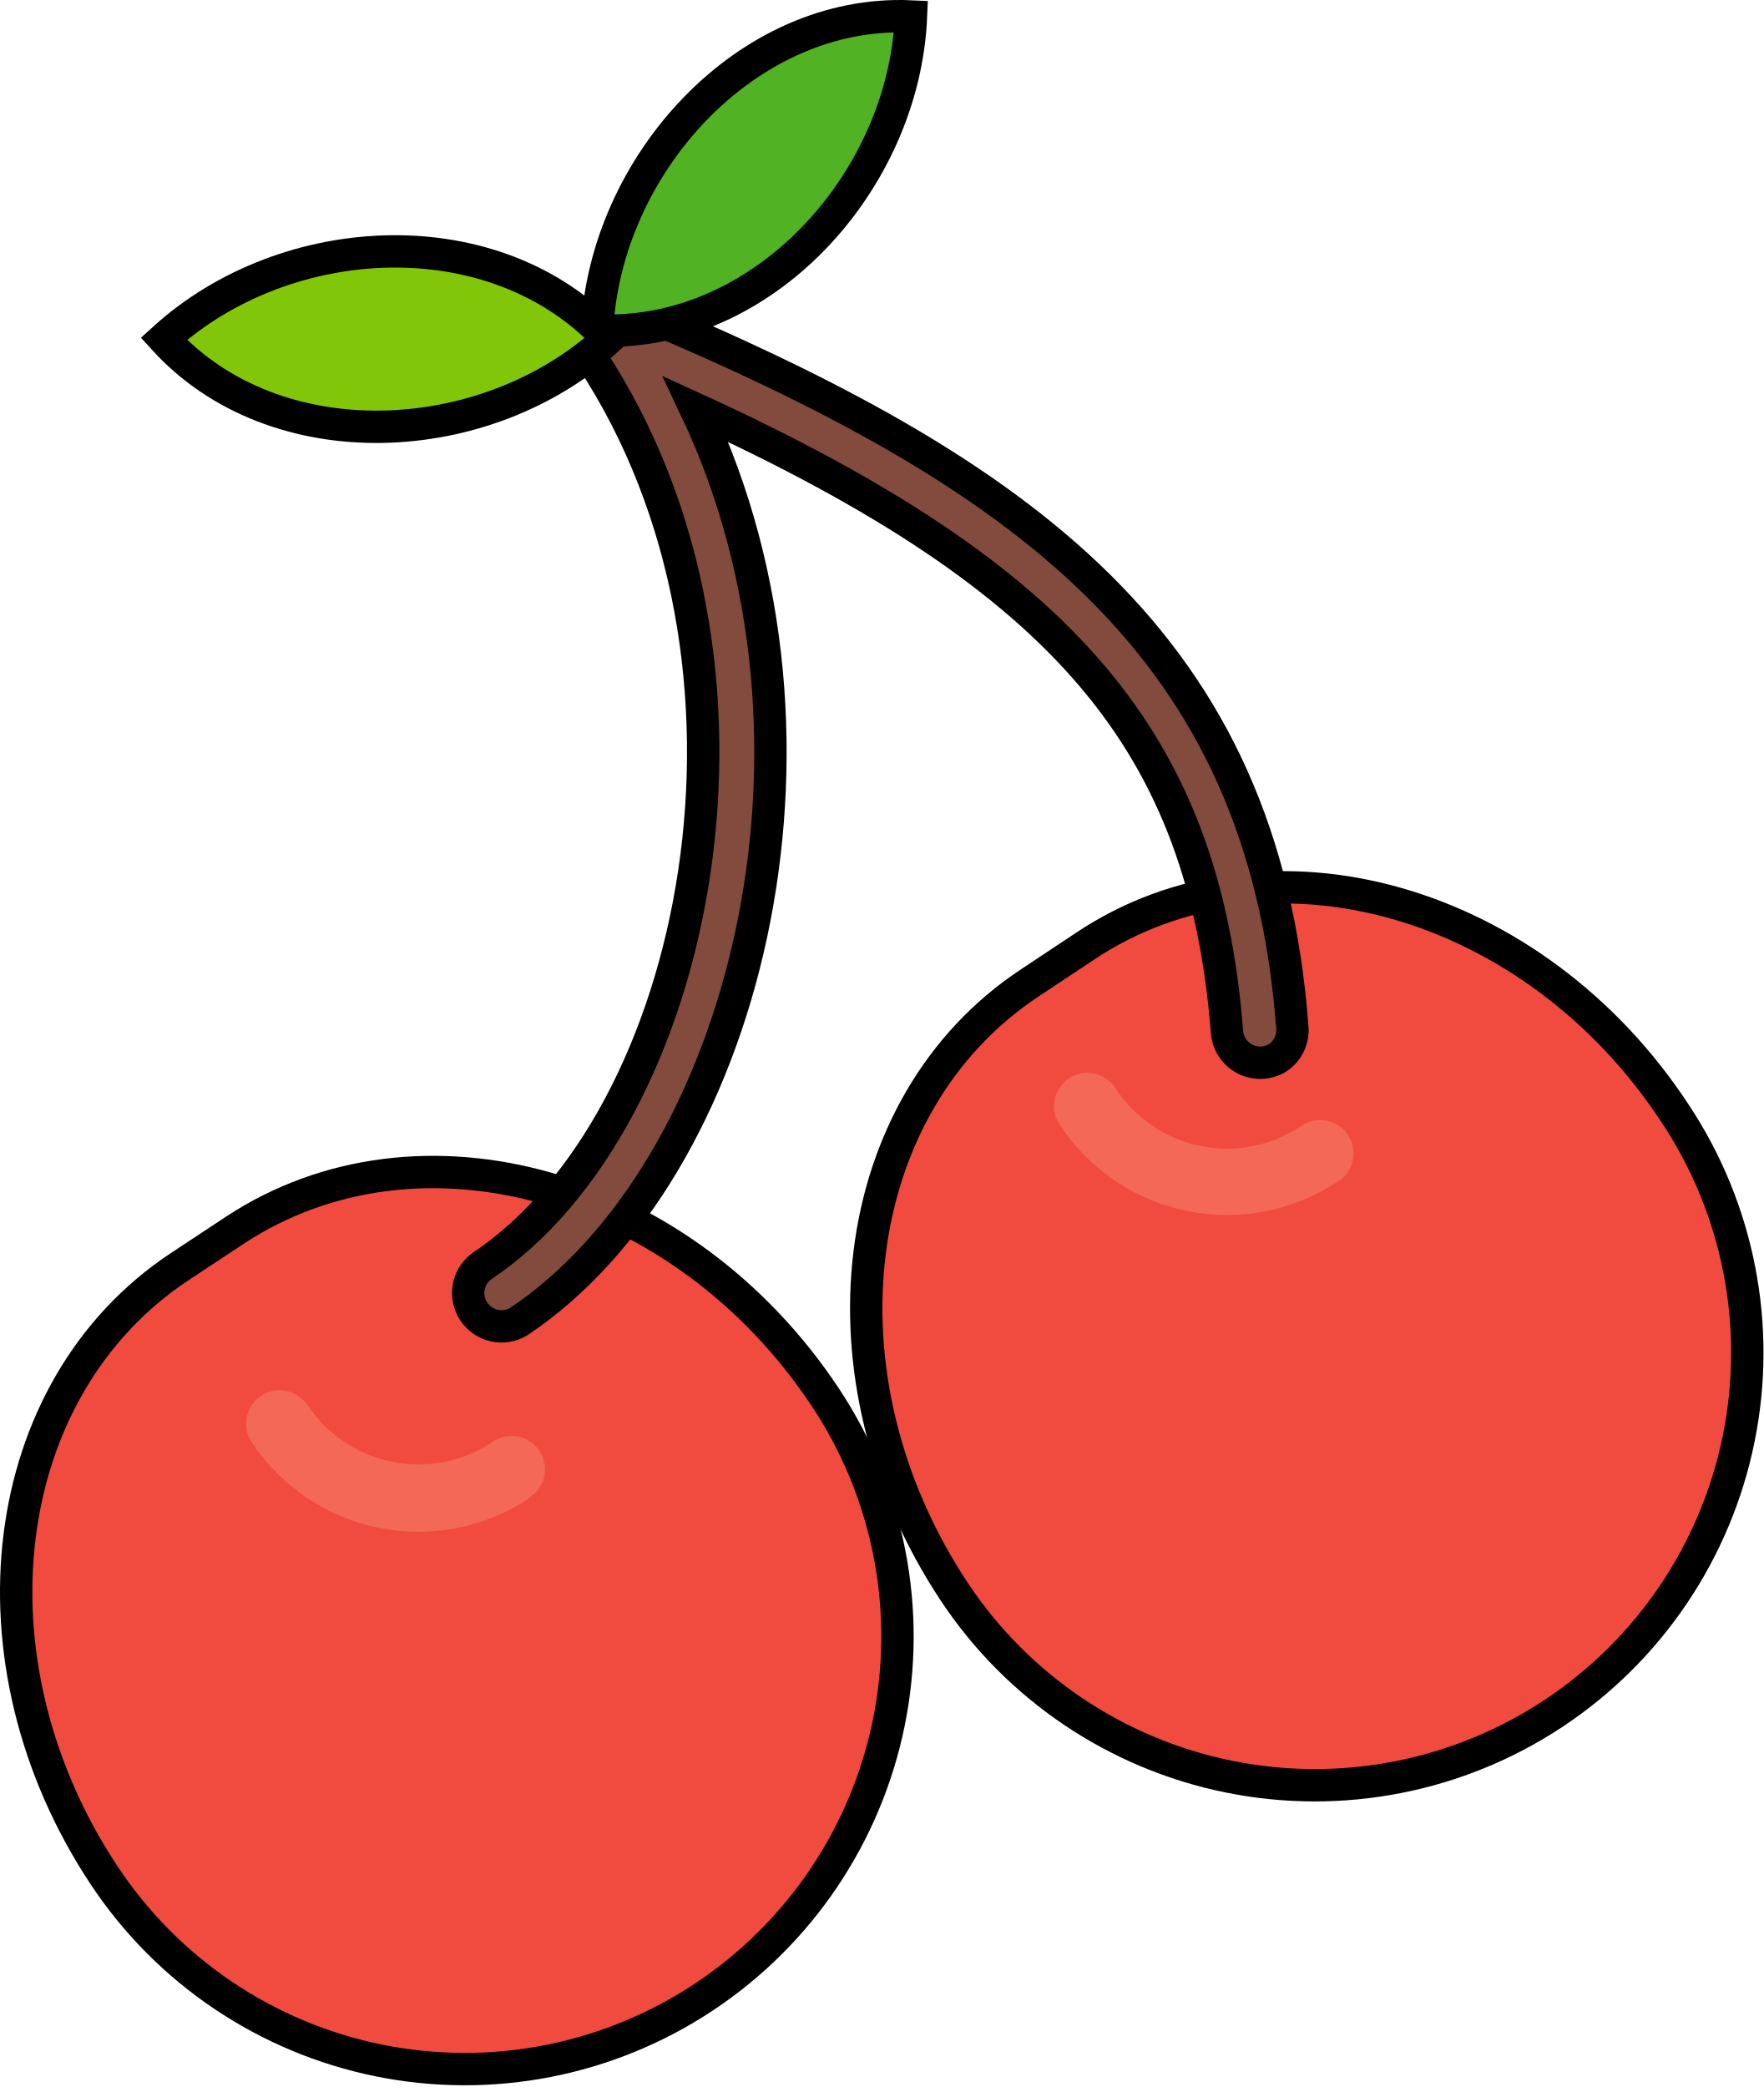
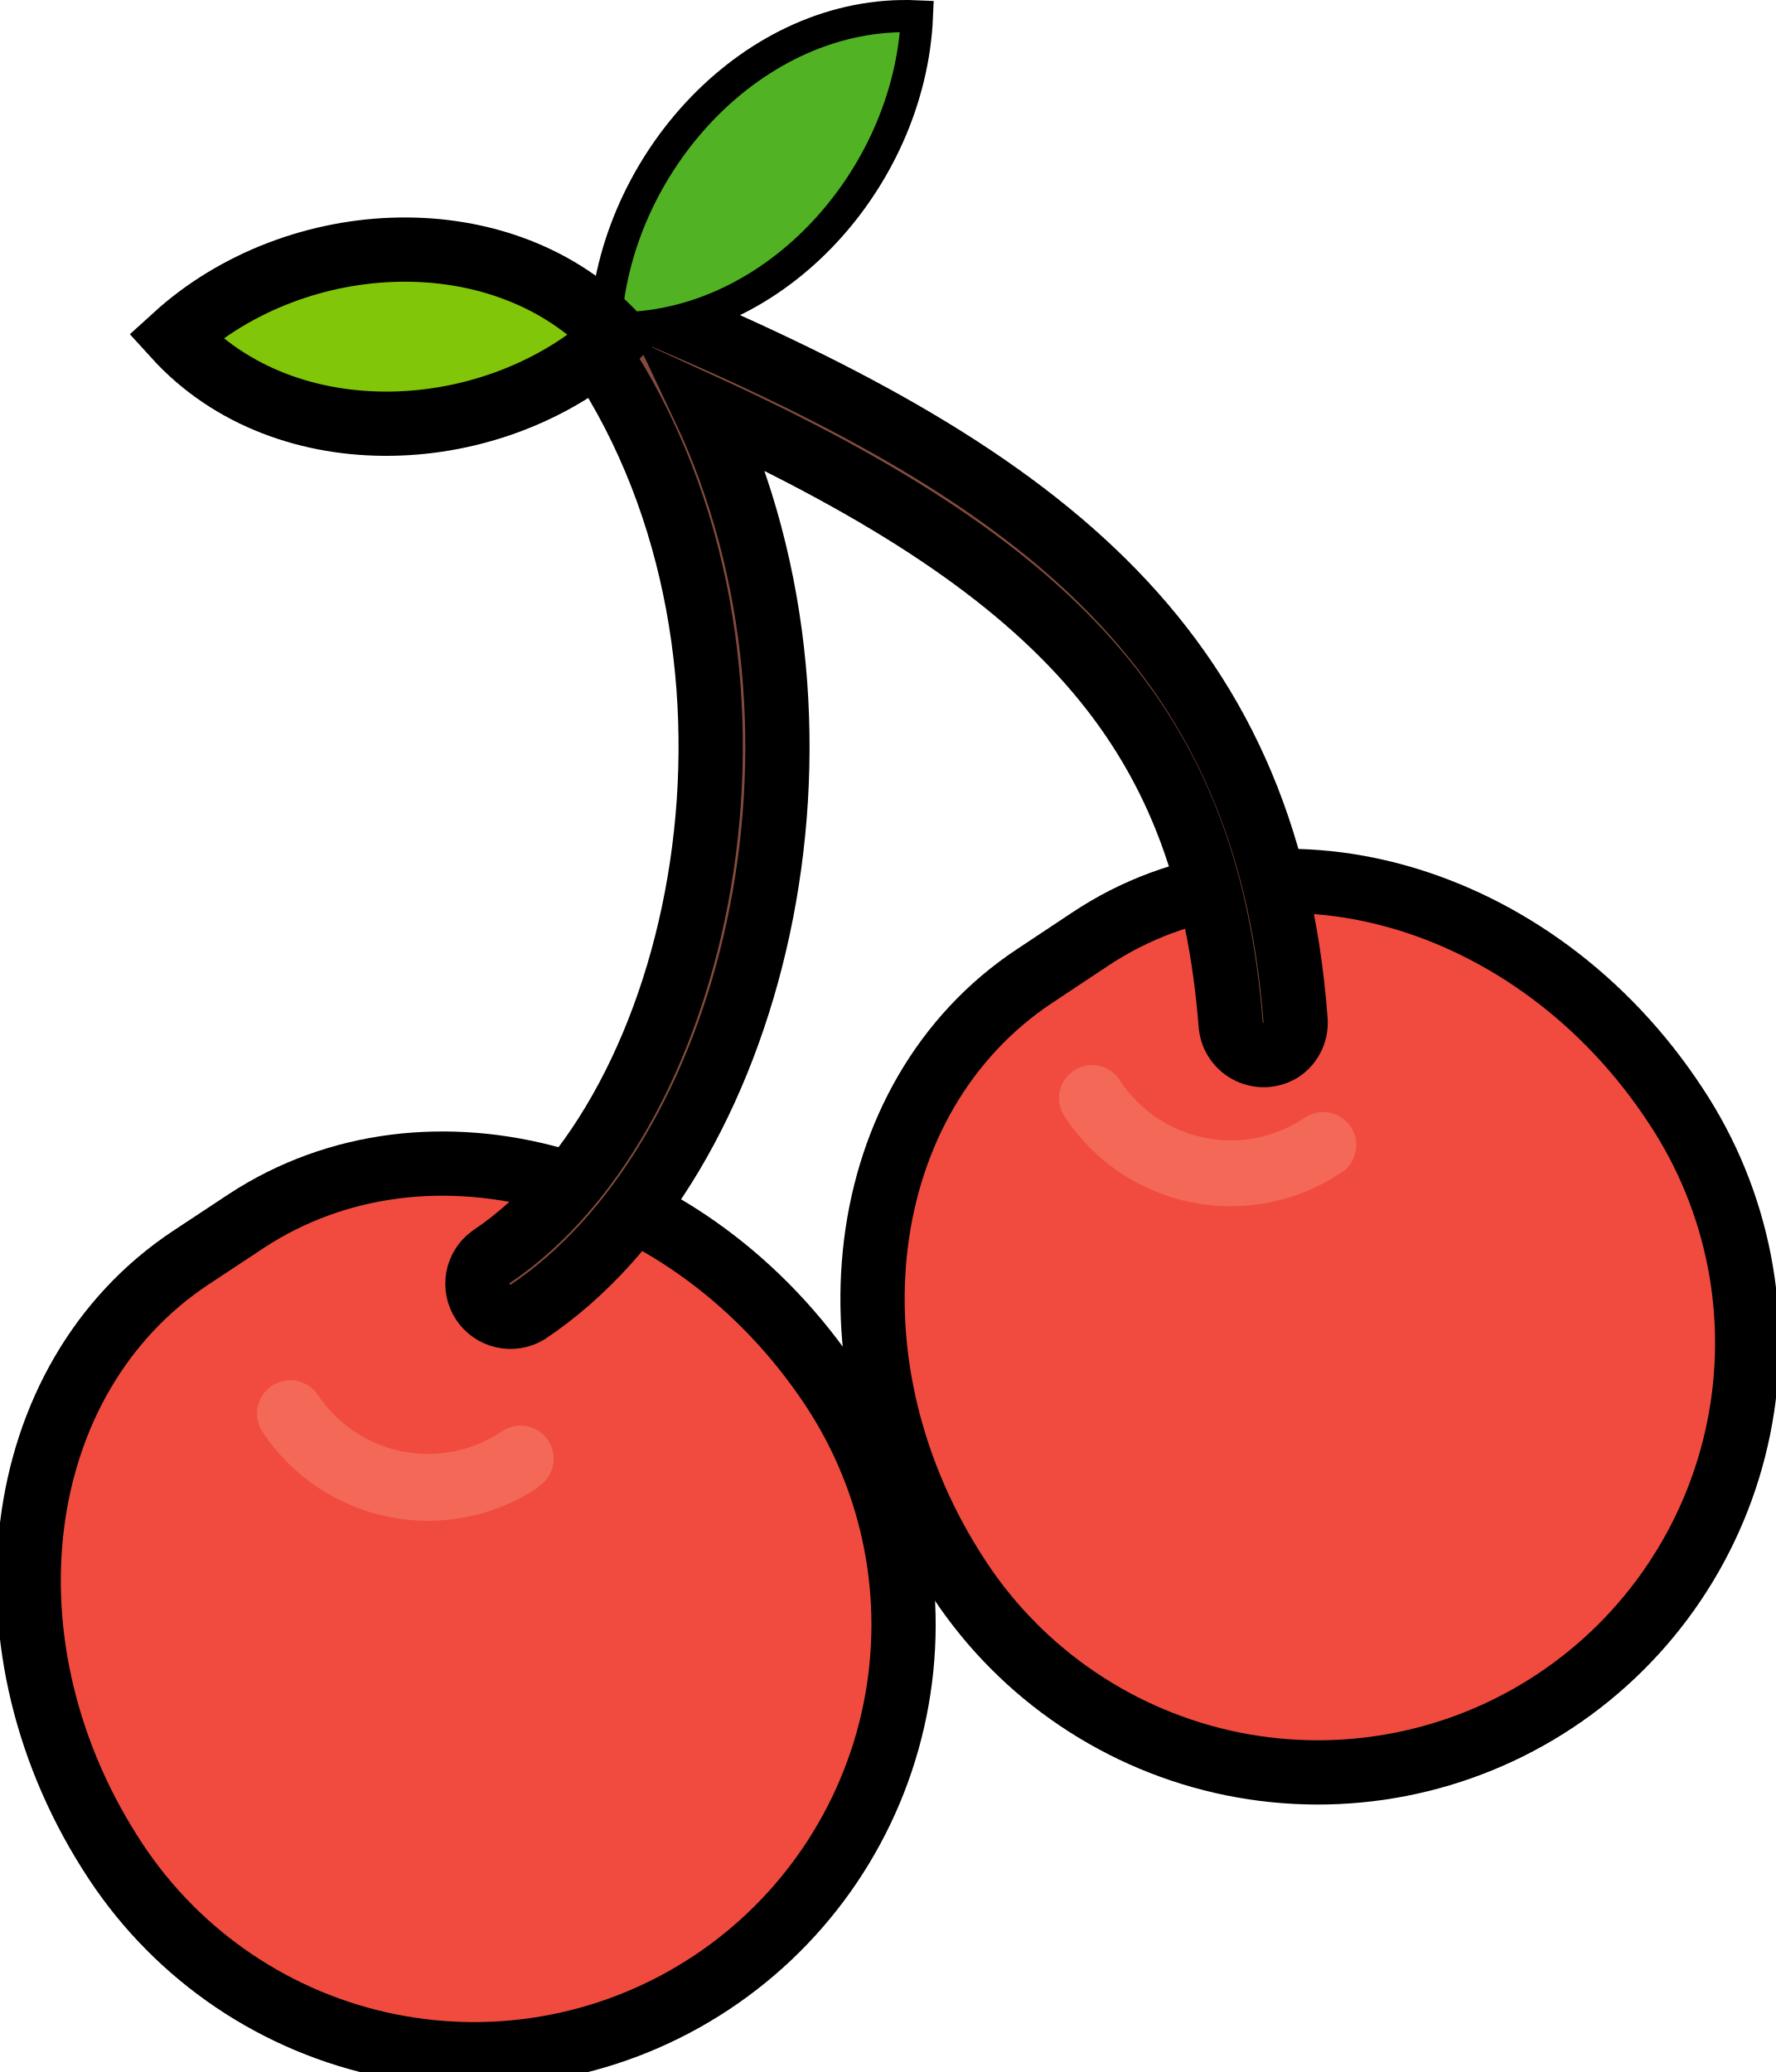
- <svg xmlns="http://www.w3.org/2000/svg" width="109" height="129" viewBox="0 0 109 129" fill="none">
-   <path d="M6.438 115.921C-2.354 102.652 -0.264 85.814 11.11 78.291L14.543 76.023C25.917 68.559 42.232 73.127 51.023 86.382C54.941 92.294 56.349 99.52 54.938 106.471C53.527 113.422 49.413 119.527 43.5 123.444C37.588 127.361 30.362 128.769 23.411 127.359C16.46 125.948 10.355 121.834 6.438 115.921Z" fill="#F04B3E" stroke="black" stroke-width="2" />
-   <path d="M58.979 98.382C50.187 85.113 52.277 68.276 63.651 60.753L67.069 58.484C78.384 50.931 94.803 55.499 103.55 68.843C107.467 74.753 108.876 81.978 107.466 88.927C106.057 95.876 101.945 101.981 96.034 105.898C90.124 109.815 82.899 111.224 75.95 109.815C69.001 108.405 62.896 104.293 58.979 98.382Z" fill="#F04B3E" stroke="black" stroke-width="2" />
+ <svg xmlns="http://www.w3.org/2000/svg" width="120" height="140" viewBox="0 0 109 129" fill="none">
+   <path d="M6.438 115.921C-2.354 102.652 -0.264 85.814 11.11 78.291L14.543 76.023C25.917 68.559 42.232 73.127 51.023 86.382C54.941 92.294 56.349 99.52 54.938 106.471C53.527 113.422 49.413 119.527 43.5 123.444C37.588 127.361 30.362 128.769 23.411 127.359C16.46 125.948 10.355 121.834 6.438 115.921Z" fill="#F04B3E" stroke="black" stroke-width="4" />
+   <path d="M58.979 98.382C50.187 85.113 52.277 68.276 63.651 60.753L67.069 58.484C78.384 50.931 94.803 55.499 103.55 68.843C107.467 74.753 108.876 81.978 107.466 88.927C106.057 95.876 101.945 101.981 96.034 105.898C90.124 109.815 82.899 111.224 75.95 109.815C69.001 108.405 62.896 104.293 58.979 98.382Z" fill="#F04B3E" stroke="black" stroke-width="4" />
  <path opacity="0.7" d="M82.653 73.051C79.924 74.856 76.591 75.504 73.384 74.855C70.177 74.206 67.359 72.312 65.547 69.588C65.382 69.363 65.265 69.107 65.202 68.836C65.14 68.564 65.133 68.283 65.182 68.008C65.231 67.734 65.336 67.472 65.489 67.24C65.642 67.007 65.841 66.808 66.074 66.654C66.306 66.5 66.568 66.395 66.842 66.346C67.116 66.296 67.398 66.302 67.669 66.365C67.941 66.427 68.197 66.543 68.423 66.708C68.648 66.872 68.838 67.08 68.98 67.32C70.187 69.136 72.066 70.4 74.204 70.834C76.341 71.267 78.564 70.836 80.384 69.633C80.609 69.469 80.865 69.352 81.136 69.289C81.408 69.226 81.689 69.219 81.964 69.268C82.238 69.318 82.5 69.422 82.733 69.575C82.965 69.729 83.165 69.927 83.318 70.16C83.472 70.393 83.577 70.654 83.627 70.928C83.676 71.203 83.67 71.484 83.608 71.756C83.546 72.028 83.429 72.284 83.265 72.509C83.1 72.734 82.892 72.924 82.653 73.066V73.051Z" fill="#F57564" />
  <path opacity="0.7" d="M32.679 92.633C29.95 94.437 26.616 95.086 23.41 94.437C20.203 93.788 17.385 91.894 15.573 89.17C15.42 88.945 15.313 88.691 15.258 88.424C15.203 88.158 15.201 87.883 15.252 87.615C15.304 87.348 15.407 87.093 15.557 86.865C15.707 86.638 15.9 86.442 16.125 86.289C16.351 86.136 16.604 86.029 16.871 85.974C17.137 85.919 17.412 85.918 17.68 85.969C17.947 86.02 18.202 86.124 18.43 86.273C18.657 86.423 18.853 86.616 19.006 86.841C20.213 88.658 22.092 89.922 24.23 90.356C26.367 90.789 28.59 90.358 30.41 89.155C30.635 88.991 30.891 88.873 31.162 88.811C31.434 88.748 31.715 88.741 31.99 88.79C32.264 88.84 32.526 88.944 32.759 89.097C32.991 89.251 33.191 89.45 33.344 89.682C33.498 89.915 33.603 90.176 33.653 90.45C33.702 90.724 33.696 91.006 33.634 91.278C33.572 91.549 33.455 91.806 33.291 92.031C33.126 92.256 32.918 92.446 32.679 92.588V92.633Z" fill="#F57564" />
-   <path d="M79.025 65.349C78.731 65.543 78.392 65.657 78.04 65.683C77.689 65.708 77.337 65.642 77.018 65.493C76.699 65.343 76.424 65.114 76.219 64.827C76.013 64.541 75.885 64.207 75.846 63.856C74.443 45.944 65.98 35.809 43.008 25.286C52.8 45.959 45.993 72.409 32.052 81.694C31.597 81.964 31.055 82.049 30.539 81.931C30.023 81.813 29.572 81.5 29.28 81.059C28.989 80.617 28.878 80.08 28.971 79.559C29.065 79.038 29.356 78.573 29.783 78.26C43.217 69.304 49.113 41.093 36.5 22.062C36.278 21.694 36.176 21.266 36.21 20.837C36.243 20.409 36.41 20.002 36.686 19.672C36.962 19.343 37.335 19.109 37.751 19.002C38.167 18.895 38.607 18.921 39.008 19.077C63.457 29.286 78.085 39.869 79.876 63.468C79.912 63.829 79.853 64.193 79.704 64.523C79.554 64.853 79.32 65.138 79.025 65.349Z" fill="#824B3D" stroke="black" stroke-width="2" />
+   <path d="M79.025 65.349C78.731 65.543 78.392 65.657 78.04 65.683C77.689 65.708 77.337 65.642 77.018 65.493C76.699 65.343 76.424 65.114 76.219 64.827C76.013 64.541 75.885 64.207 75.846 63.856C74.443 45.944 65.98 35.809 43.008 25.286C52.8 45.959 45.993 72.409 32.052 81.694C31.597 81.964 31.055 82.049 30.539 81.931C30.023 81.813 29.572 81.5 29.28 81.059C28.989 80.617 28.878 80.08 28.971 79.559C29.065 79.038 29.356 78.573 29.783 78.26C43.217 69.304 49.113 41.093 36.5 22.062C36.278 21.694 36.176 21.266 36.21 20.837C36.243 20.409 36.41 20.002 36.686 19.672C36.962 19.343 37.335 19.109 37.751 19.002C38.167 18.895 38.607 18.921 39.008 19.077C63.457 29.286 78.085 39.869 79.876 63.468C79.912 63.829 79.853 64.193 79.704 64.523C79.554 64.853 79.32 65.138 79.025 65.349Z" fill="#824B3D" stroke="black" stroke-width="4" />
  <path d="M36.903 20.421C47.127 20.898 55.874 11.256 56.307 1.016C46.142 0.553 37.395 10.196 36.903 20.421Z" fill="#51B224" stroke="black" stroke-width="2" />
-   <path d="M10.125 20.943C17.006 28.511 30.022 27.869 37.589 20.943C30.619 13.42 17.692 14.062 10.125 20.943Z" fill="#82C60A" stroke="black" stroke-width="2" />
+   <path d="M10.125 20.943C17.006 28.511 30.022 27.869 37.589 20.943C30.619 13.42 17.692 14.062 10.125 20.943Z" fill="#82C60A" stroke="black" stroke-width="4" />
</svg>
